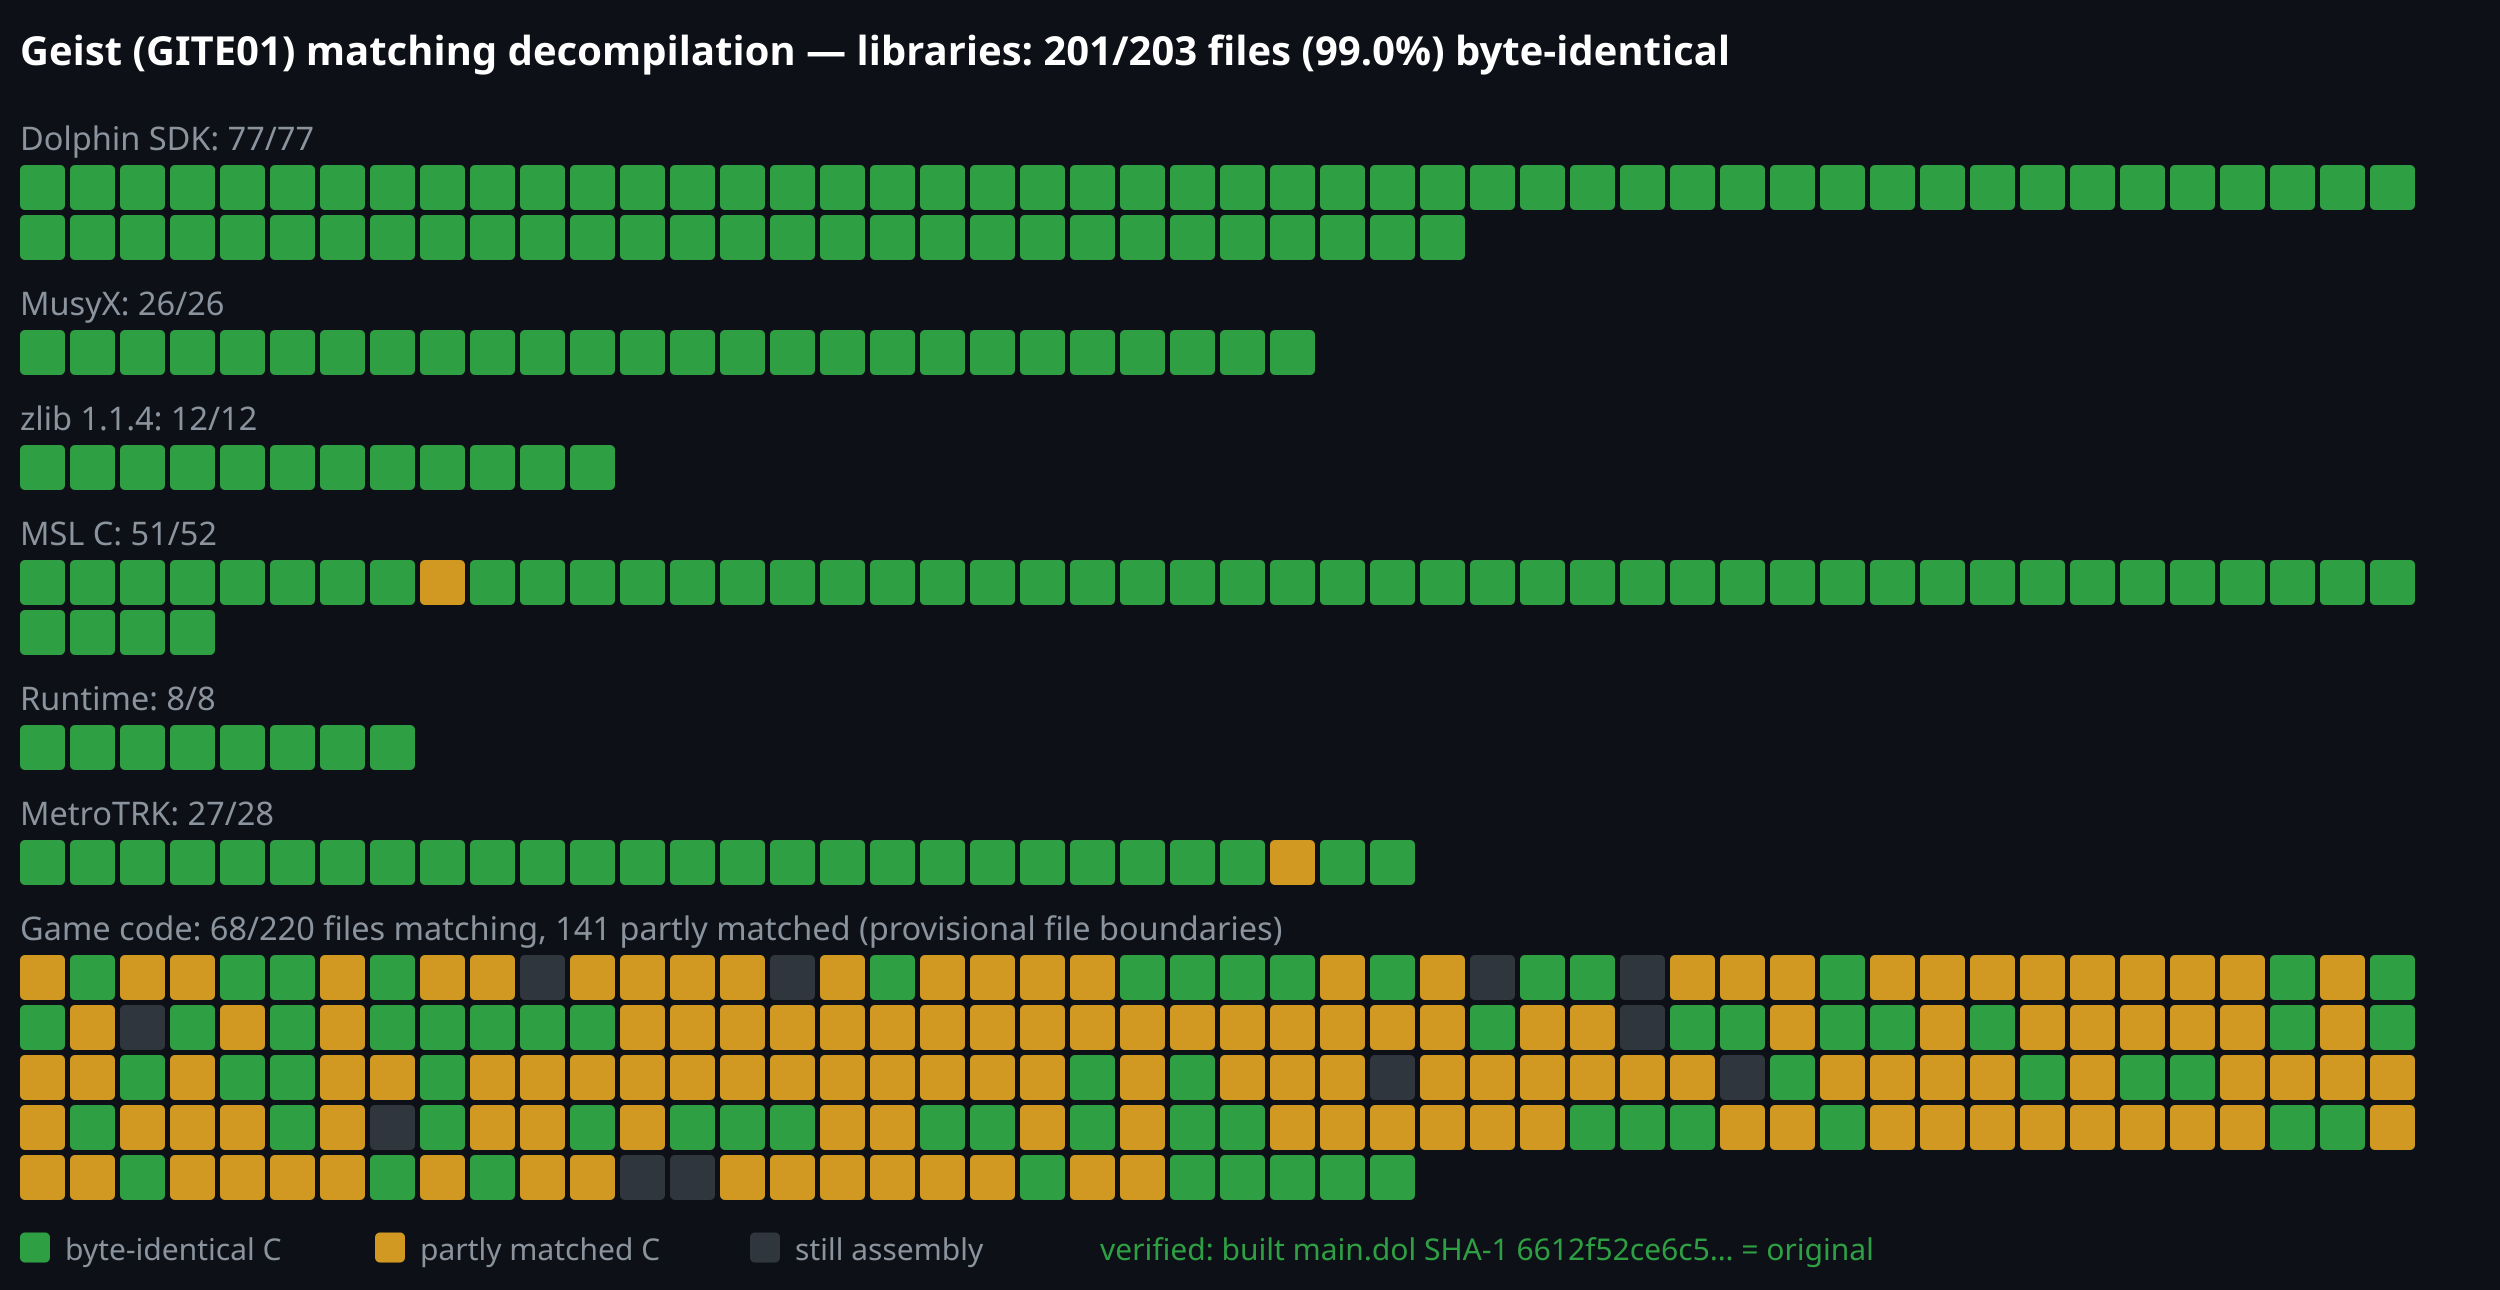
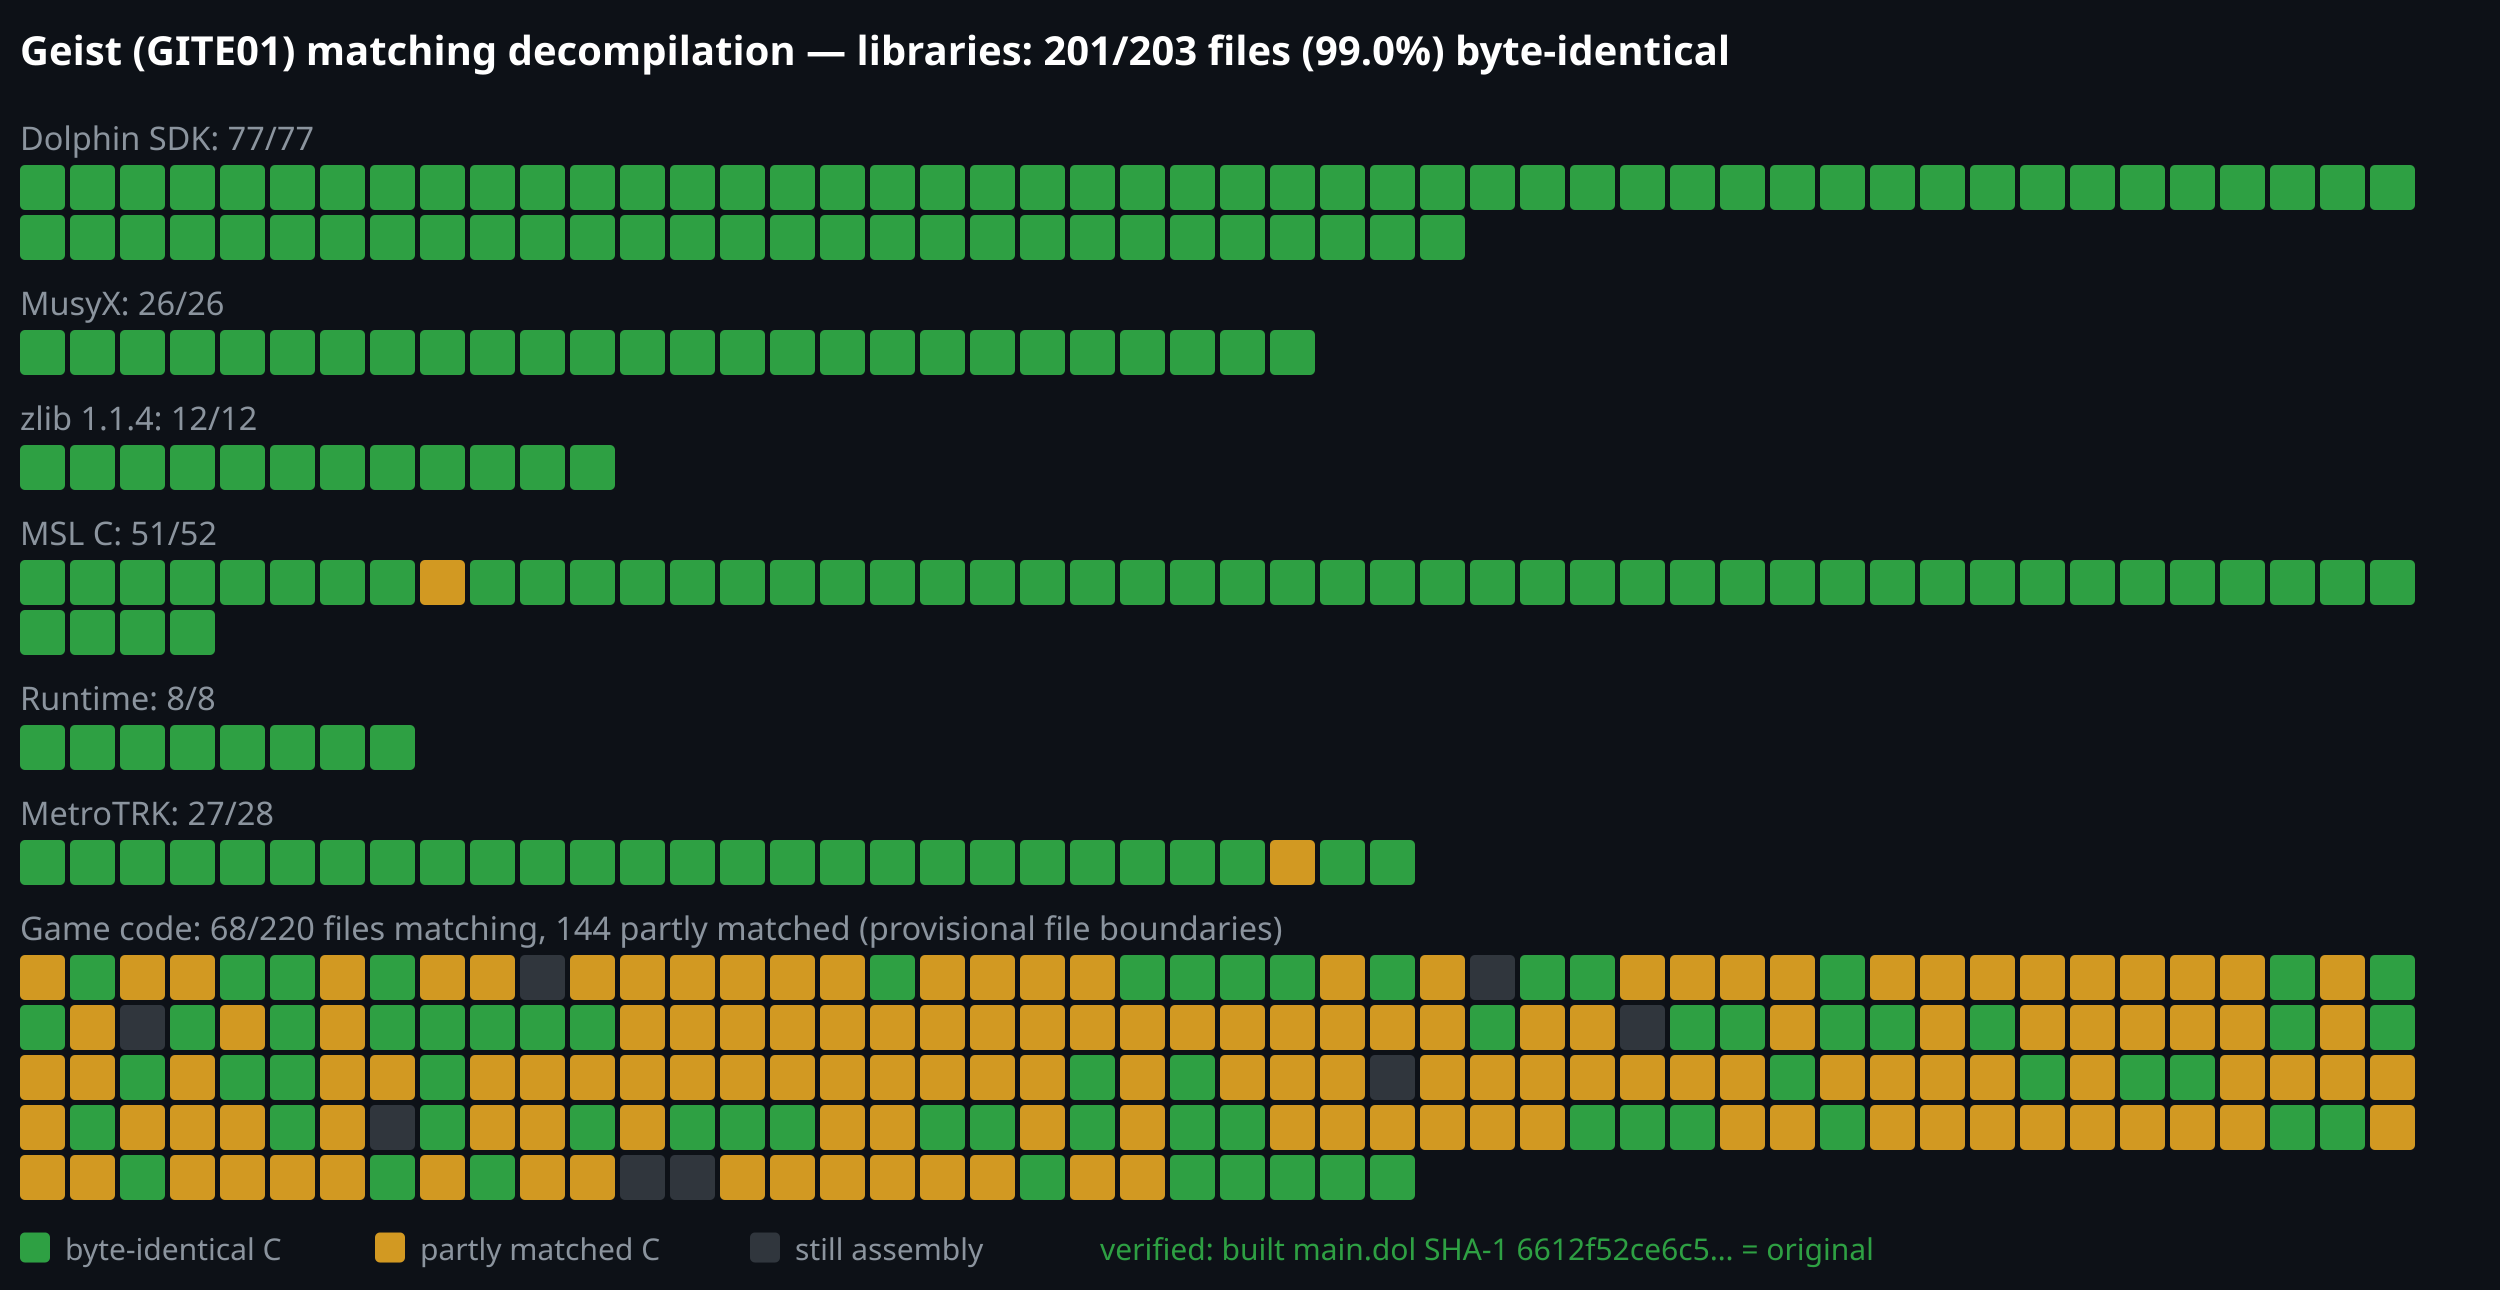
<svg xmlns="http://www.w3.org/2000/svg" viewBox="0 0 1000 516" width="1000" height="516">
  <rect width="1000" height="516" fill="#0d1117" />
  <text x="8" y="26" font-family="sans-serif" font-size="16" font-weight="bold" fill="#ffffff">Geist (GITE01) matching decompilation — libraries: 201/203 files (99.0%) byte-identical</text>
  <text x="8" y="60" font-family="sans-serif" font-size="13" font-weight="normal" fill="#8b949e">Dolphin SDK: 77/77</text>
  <rect x="8" y="66" width="18" height="18" rx="2" fill="#2ea043" />
  <rect x="28" y="66" width="18" height="18" rx="2" fill="#2ea043" />
  <rect x="48" y="66" width="18" height="18" rx="2" fill="#2ea043" />
  <rect x="68" y="66" width="18" height="18" rx="2" fill="#2ea043" />
  <rect x="88" y="66" width="18" height="18" rx="2" fill="#2ea043" />
  <rect x="108" y="66" width="18" height="18" rx="2" fill="#2ea043" />
  <rect x="128" y="66" width="18" height="18" rx="2" fill="#2ea043" />
  <rect x="148" y="66" width="18" height="18" rx="2" fill="#2ea043" />
  <rect x="168" y="66" width="18" height="18" rx="2" fill="#2ea043" />
  <rect x="188" y="66" width="18" height="18" rx="2" fill="#2ea043" />
  <rect x="208" y="66" width="18" height="18" rx="2" fill="#2ea043" />
  <rect x="228" y="66" width="18" height="18" rx="2" fill="#2ea043" />
  <rect x="248" y="66" width="18" height="18" rx="2" fill="#2ea043" />
  <rect x="268" y="66" width="18" height="18" rx="2" fill="#2ea043" />
  <rect x="288" y="66" width="18" height="18" rx="2" fill="#2ea043" />
  <rect x="308" y="66" width="18" height="18" rx="2" fill="#2ea043" />
  <rect x="328" y="66" width="18" height="18" rx="2" fill="#2ea043" />
  <rect x="348" y="66" width="18" height="18" rx="2" fill="#2ea043" />
  <rect x="368" y="66" width="18" height="18" rx="2" fill="#2ea043" />
  <rect x="388" y="66" width="18" height="18" rx="2" fill="#2ea043" />
  <rect x="408" y="66" width="18" height="18" rx="2" fill="#2ea043" />
  <rect x="428" y="66" width="18" height="18" rx="2" fill="#2ea043" />
  <rect x="448" y="66" width="18" height="18" rx="2" fill="#2ea043" />
  <rect x="468" y="66" width="18" height="18" rx="2" fill="#2ea043" />
  <rect x="488" y="66" width="18" height="18" rx="2" fill="#2ea043" />
  <rect x="508" y="66" width="18" height="18" rx="2" fill="#2ea043" />
  <rect x="528" y="66" width="18" height="18" rx="2" fill="#2ea043" />
  <rect x="548" y="66" width="18" height="18" rx="2" fill="#2ea043" />
  <rect x="568" y="66" width="18" height="18" rx="2" fill="#2ea043" />
  <rect x="588" y="66" width="18" height="18" rx="2" fill="#2ea043" />
  <rect x="608" y="66" width="18" height="18" rx="2" fill="#2ea043" />
  <rect x="628" y="66" width="18" height="18" rx="2" fill="#2ea043" />
  <rect x="648" y="66" width="18" height="18" rx="2" fill="#2ea043" />
  <rect x="668" y="66" width="18" height="18" rx="2" fill="#2ea043" />
  <rect x="688" y="66" width="18" height="18" rx="2" fill="#2ea043" />
  <rect x="708" y="66" width="18" height="18" rx="2" fill="#2ea043" />
  <rect x="728" y="66" width="18" height="18" rx="2" fill="#2ea043" />
  <rect x="748" y="66" width="18" height="18" rx="2" fill="#2ea043" />
  <rect x="768" y="66" width="18" height="18" rx="2" fill="#2ea043" />
  <rect x="788" y="66" width="18" height="18" rx="2" fill="#2ea043" />
  <rect x="808" y="66" width="18" height="18" rx="2" fill="#2ea043" />
  <rect x="828" y="66" width="18" height="18" rx="2" fill="#2ea043" />
  <rect x="848" y="66" width="18" height="18" rx="2" fill="#2ea043" />
  <rect x="868" y="66" width="18" height="18" rx="2" fill="#2ea043" />
  <rect x="888" y="66" width="18" height="18" rx="2" fill="#2ea043" />
  <rect x="908" y="66" width="18" height="18" rx="2" fill="#2ea043" />
  <rect x="928" y="66" width="18" height="18" rx="2" fill="#2ea043" />
  <rect x="948" y="66" width="18" height="18" rx="2" fill="#2ea043" />
  <rect x="8" y="86" width="18" height="18" rx="2" fill="#2ea043" />
  <rect x="28" y="86" width="18" height="18" rx="2" fill="#2ea043" />
  <rect x="48" y="86" width="18" height="18" rx="2" fill="#2ea043" />
  <rect x="68" y="86" width="18" height="18" rx="2" fill="#2ea043" />
  <rect x="88" y="86" width="18" height="18" rx="2" fill="#2ea043" />
  <rect x="108" y="86" width="18" height="18" rx="2" fill="#2ea043" />
  <rect x="128" y="86" width="18" height="18" rx="2" fill="#2ea043" />
  <rect x="148" y="86" width="18" height="18" rx="2" fill="#2ea043" />
  <rect x="168" y="86" width="18" height="18" rx="2" fill="#2ea043" />
  <rect x="188" y="86" width="18" height="18" rx="2" fill="#2ea043" />
  <rect x="208" y="86" width="18" height="18" rx="2" fill="#2ea043" />
  <rect x="228" y="86" width="18" height="18" rx="2" fill="#2ea043" />
  <rect x="248" y="86" width="18" height="18" rx="2" fill="#2ea043" />
  <rect x="268" y="86" width="18" height="18" rx="2" fill="#2ea043" />
  <rect x="288" y="86" width="18" height="18" rx="2" fill="#2ea043" />
  <rect x="308" y="86" width="18" height="18" rx="2" fill="#2ea043" />
  <rect x="328" y="86" width="18" height="18" rx="2" fill="#2ea043" />
  <rect x="348" y="86" width="18" height="18" rx="2" fill="#2ea043" />
  <rect x="368" y="86" width="18" height="18" rx="2" fill="#2ea043" />
  <rect x="388" y="86" width="18" height="18" rx="2" fill="#2ea043" />
  <rect x="408" y="86" width="18" height="18" rx="2" fill="#2ea043" />
  <rect x="428" y="86" width="18" height="18" rx="2" fill="#2ea043" />
  <rect x="448" y="86" width="18" height="18" rx="2" fill="#2ea043" />
  <rect x="468" y="86" width="18" height="18" rx="2" fill="#2ea043" />
  <rect x="488" y="86" width="18" height="18" rx="2" fill="#2ea043" />
  <rect x="508" y="86" width="18" height="18" rx="2" fill="#2ea043" />
  <rect x="528" y="86" width="18" height="18" rx="2" fill="#2ea043" />
  <rect x="548" y="86" width="18" height="18" rx="2" fill="#2ea043" />
  <rect x="568" y="86" width="18" height="18" rx="2" fill="#2ea043" />
  <text x="8" y="126" font-family="sans-serif" font-size="13" font-weight="normal" fill="#8b949e">MusyX: 26/26</text>
  <rect x="8" y="132" width="18" height="18" rx="2" fill="#2ea043" />
  <rect x="28" y="132" width="18" height="18" rx="2" fill="#2ea043" />
  <rect x="48" y="132" width="18" height="18" rx="2" fill="#2ea043" />
  <rect x="68" y="132" width="18" height="18" rx="2" fill="#2ea043" />
  <rect x="88" y="132" width="18" height="18" rx="2" fill="#2ea043" />
  <rect x="108" y="132" width="18" height="18" rx="2" fill="#2ea043" />
  <rect x="128" y="132" width="18" height="18" rx="2" fill="#2ea043" />
  <rect x="148" y="132" width="18" height="18" rx="2" fill="#2ea043" />
  <rect x="168" y="132" width="18" height="18" rx="2" fill="#2ea043" />
  <rect x="188" y="132" width="18" height="18" rx="2" fill="#2ea043" />
  <rect x="208" y="132" width="18" height="18" rx="2" fill="#2ea043" />
  <rect x="228" y="132" width="18" height="18" rx="2" fill="#2ea043" />
  <rect x="248" y="132" width="18" height="18" rx="2" fill="#2ea043" />
  <rect x="268" y="132" width="18" height="18" rx="2" fill="#2ea043" />
  <rect x="288" y="132" width="18" height="18" rx="2" fill="#2ea043" />
  <rect x="308" y="132" width="18" height="18" rx="2" fill="#2ea043" />
  <rect x="328" y="132" width="18" height="18" rx="2" fill="#2ea043" />
  <rect x="348" y="132" width="18" height="18" rx="2" fill="#2ea043" />
  <rect x="368" y="132" width="18" height="18" rx="2" fill="#2ea043" />
  <rect x="388" y="132" width="18" height="18" rx="2" fill="#2ea043" />
  <rect x="408" y="132" width="18" height="18" rx="2" fill="#2ea043" />
  <rect x="428" y="132" width="18" height="18" rx="2" fill="#2ea043" />
  <rect x="448" y="132" width="18" height="18" rx="2" fill="#2ea043" />
  <rect x="468" y="132" width="18" height="18" rx="2" fill="#2ea043" />
  <rect x="488" y="132" width="18" height="18" rx="2" fill="#2ea043" />
  <rect x="508" y="132" width="18" height="18" rx="2" fill="#2ea043" />
  <text x="8" y="172" font-family="sans-serif" font-size="13" font-weight="normal" fill="#8b949e">zlib 1.1.4: 12/12</text>
  <rect x="8" y="178" width="18" height="18" rx="2" fill="#2ea043" />
  <rect x="28" y="178" width="18" height="18" rx="2" fill="#2ea043" />
  <rect x="48" y="178" width="18" height="18" rx="2" fill="#2ea043" />
  <rect x="68" y="178" width="18" height="18" rx="2" fill="#2ea043" />
  <rect x="88" y="178" width="18" height="18" rx="2" fill="#2ea043" />
  <rect x="108" y="178" width="18" height="18" rx="2" fill="#2ea043" />
  <rect x="128" y="178" width="18" height="18" rx="2" fill="#2ea043" />
  <rect x="148" y="178" width="18" height="18" rx="2" fill="#2ea043" />
  <rect x="168" y="178" width="18" height="18" rx="2" fill="#2ea043" />
  <rect x="188" y="178" width="18" height="18" rx="2" fill="#2ea043" />
  <rect x="208" y="178" width="18" height="18" rx="2" fill="#2ea043" />
  <rect x="228" y="178" width="18" height="18" rx="2" fill="#2ea043" />
  <text x="8" y="218" font-family="sans-serif" font-size="13" font-weight="normal" fill="#8b949e">MSL C: 51/52</text>
  <rect x="8" y="224" width="18" height="18" rx="2" fill="#2ea043" />
  <rect x="28" y="224" width="18" height="18" rx="2" fill="#2ea043" />
  <rect x="48" y="224" width="18" height="18" rx="2" fill="#2ea043" />
  <rect x="68" y="224" width="18" height="18" rx="2" fill="#2ea043" />
  <rect x="88" y="224" width="18" height="18" rx="2" fill="#2ea043" />
  <rect x="108" y="224" width="18" height="18" rx="2" fill="#2ea043" />
  <rect x="128" y="224" width="18" height="18" rx="2" fill="#2ea043" />
  <rect x="148" y="224" width="18" height="18" rx="2" fill="#2ea043" />
  <rect x="168" y="224" width="18" height="18" rx="2" fill="#d29922" />
  <rect x="188" y="224" width="18" height="18" rx="2" fill="#2ea043" />
  <rect x="208" y="224" width="18" height="18" rx="2" fill="#2ea043" />
  <rect x="228" y="224" width="18" height="18" rx="2" fill="#2ea043" />
  <rect x="248" y="224" width="18" height="18" rx="2" fill="#2ea043" />
  <rect x="268" y="224" width="18" height="18" rx="2" fill="#2ea043" />
  <rect x="288" y="224" width="18" height="18" rx="2" fill="#2ea043" />
  <rect x="308" y="224" width="18" height="18" rx="2" fill="#2ea043" />
  <rect x="328" y="224" width="18" height="18" rx="2" fill="#2ea043" />
  <rect x="348" y="224" width="18" height="18" rx="2" fill="#2ea043" />
  <rect x="368" y="224" width="18" height="18" rx="2" fill="#2ea043" />
  <rect x="388" y="224" width="18" height="18" rx="2" fill="#2ea043" />
  <rect x="408" y="224" width="18" height="18" rx="2" fill="#2ea043" />
  <rect x="428" y="224" width="18" height="18" rx="2" fill="#2ea043" />
  <rect x="448" y="224" width="18" height="18" rx="2" fill="#2ea043" />
  <rect x="468" y="224" width="18" height="18" rx="2" fill="#2ea043" />
  <rect x="488" y="224" width="18" height="18" rx="2" fill="#2ea043" />
  <rect x="508" y="224" width="18" height="18" rx="2" fill="#2ea043" />
  <rect x="528" y="224" width="18" height="18" rx="2" fill="#2ea043" />
  <rect x="548" y="224" width="18" height="18" rx="2" fill="#2ea043" />
  <rect x="568" y="224" width="18" height="18" rx="2" fill="#2ea043" />
  <rect x="588" y="224" width="18" height="18" rx="2" fill="#2ea043" />
  <rect x="608" y="224" width="18" height="18" rx="2" fill="#2ea043" />
  <rect x="628" y="224" width="18" height="18" rx="2" fill="#2ea043" />
  <rect x="648" y="224" width="18" height="18" rx="2" fill="#2ea043" />
  <rect x="668" y="224" width="18" height="18" rx="2" fill="#2ea043" />
  <rect x="688" y="224" width="18" height="18" rx="2" fill="#2ea043" />
  <rect x="708" y="224" width="18" height="18" rx="2" fill="#2ea043" />
  <rect x="728" y="224" width="18" height="18" rx="2" fill="#2ea043" />
  <rect x="748" y="224" width="18" height="18" rx="2" fill="#2ea043" />
  <rect x="768" y="224" width="18" height="18" rx="2" fill="#2ea043" />
  <rect x="788" y="224" width="18" height="18" rx="2" fill="#2ea043" />
  <rect x="808" y="224" width="18" height="18" rx="2" fill="#2ea043" />
  <rect x="828" y="224" width="18" height="18" rx="2" fill="#2ea043" />
  <rect x="848" y="224" width="18" height="18" rx="2" fill="#2ea043" />
  <rect x="868" y="224" width="18" height="18" rx="2" fill="#2ea043" />
  <rect x="888" y="224" width="18" height="18" rx="2" fill="#2ea043" />
  <rect x="908" y="224" width="18" height="18" rx="2" fill="#2ea043" />
  <rect x="928" y="224" width="18" height="18" rx="2" fill="#2ea043" />
  <rect x="948" y="224" width="18" height="18" rx="2" fill="#2ea043" />
  <rect x="8" y="244" width="18" height="18" rx="2" fill="#2ea043" />
  <rect x="28" y="244" width="18" height="18" rx="2" fill="#2ea043" />
  <rect x="48" y="244" width="18" height="18" rx="2" fill="#2ea043" />
  <rect x="68" y="244" width="18" height="18" rx="2" fill="#2ea043" />
  <text x="8" y="284" font-family="sans-serif" font-size="13" font-weight="normal" fill="#8b949e">Runtime: 8/8</text>
  <rect x="8" y="290" width="18" height="18" rx="2" fill="#2ea043" />
  <rect x="28" y="290" width="18" height="18" rx="2" fill="#2ea043" />
  <rect x="48" y="290" width="18" height="18" rx="2" fill="#2ea043" />
  <rect x="68" y="290" width="18" height="18" rx="2" fill="#2ea043" />
  <rect x="88" y="290" width="18" height="18" rx="2" fill="#2ea043" />
  <rect x="108" y="290" width="18" height="18" rx="2" fill="#2ea043" />
  <rect x="128" y="290" width="18" height="18" rx="2" fill="#2ea043" />
  <rect x="148" y="290" width="18" height="18" rx="2" fill="#2ea043" />
  <text x="8" y="330" font-family="sans-serif" font-size="13" font-weight="normal" fill="#8b949e">MetroTRK: 27/28</text>
  <rect x="8" y="336" width="18" height="18" rx="2" fill="#2ea043" />
  <rect x="28" y="336" width="18" height="18" rx="2" fill="#2ea043" />
  <rect x="48" y="336" width="18" height="18" rx="2" fill="#2ea043" />
  <rect x="68" y="336" width="18" height="18" rx="2" fill="#2ea043" />
  <rect x="88" y="336" width="18" height="18" rx="2" fill="#2ea043" />
  <rect x="108" y="336" width="18" height="18" rx="2" fill="#2ea043" />
  <rect x="128" y="336" width="18" height="18" rx="2" fill="#2ea043" />
  <rect x="148" y="336" width="18" height="18" rx="2" fill="#2ea043" />
  <rect x="168" y="336" width="18" height="18" rx="2" fill="#2ea043" />
  <rect x="188" y="336" width="18" height="18" rx="2" fill="#2ea043" />
  <rect x="208" y="336" width="18" height="18" rx="2" fill="#2ea043" />
  <rect x="228" y="336" width="18" height="18" rx="2" fill="#2ea043" />
  <rect x="248" y="336" width="18" height="18" rx="2" fill="#2ea043" />
  <rect x="268" y="336" width="18" height="18" rx="2" fill="#2ea043" />
  <rect x="288" y="336" width="18" height="18" rx="2" fill="#2ea043" />
  <rect x="308" y="336" width="18" height="18" rx="2" fill="#2ea043" />
  <rect x="328" y="336" width="18" height="18" rx="2" fill="#2ea043" />
  <rect x="348" y="336" width="18" height="18" rx="2" fill="#2ea043" />
  <rect x="368" y="336" width="18" height="18" rx="2" fill="#2ea043" />
  <rect x="388" y="336" width="18" height="18" rx="2" fill="#2ea043" />
  <rect x="408" y="336" width="18" height="18" rx="2" fill="#2ea043" />
  <rect x="428" y="336" width="18" height="18" rx="2" fill="#2ea043" />
  <rect x="448" y="336" width="18" height="18" rx="2" fill="#2ea043" />
  <rect x="468" y="336" width="18" height="18" rx="2" fill="#2ea043" />
  <rect x="488" y="336" width="18" height="18" rx="2" fill="#2ea043" />
  <rect x="508" y="336" width="18" height="18" rx="2" fill="#d29922" />
  <rect x="528" y="336" width="18" height="18" rx="2" fill="#2ea043" />
  <rect x="548" y="336" width="18" height="18" rx="2" fill="#2ea043" />
-   <text x="8" y="376" font-family="sans-serif" font-size="13" font-weight="normal" fill="#8b949e">Game code: 68/220 files matching, 141 partly matched (provisional file boundaries)</text>
+   <text x="8" y="376" font-family="sans-serif" font-size="13" font-weight="normal" fill="#8b949e">Game code: 68/220 files matching, 144 partly matched (provisional file boundaries)</text>
  <rect x="8" y="382" width="18" height="18" rx="2" fill="#d29922" />
  <rect x="28" y="382" width="18" height="18" rx="2" fill="#2ea043" />
  <rect x="48" y="382" width="18" height="18" rx="2" fill="#d29922" />
  <rect x="68" y="382" width="18" height="18" rx="2" fill="#d29922" />
  <rect x="88" y="382" width="18" height="18" rx="2" fill="#2ea043" />
  <rect x="108" y="382" width="18" height="18" rx="2" fill="#2ea043" />
  <rect x="128" y="382" width="18" height="18" rx="2" fill="#d29922" />
  <rect x="148" y="382" width="18" height="18" rx="2" fill="#2ea043" />
  <rect x="168" y="382" width="18" height="18" rx="2" fill="#d29922" />
  <rect x="188" y="382" width="18" height="18" rx="2" fill="#d29922" />
  <rect x="208" y="382" width="18" height="18" rx="2" fill="#30363d" />
  <rect x="228" y="382" width="18" height="18" rx="2" fill="#d29922" />
  <rect x="248" y="382" width="18" height="18" rx="2" fill="#d29922" />
  <rect x="268" y="382" width="18" height="18" rx="2" fill="#d29922" />
  <rect x="288" y="382" width="18" height="18" rx="2" fill="#d29922" />
-   <rect x="308" y="382" width="18" height="18" rx="2" fill="#30363d" />
+   <rect x="308" y="382" width="18" height="18" rx="2" fill="#d29922" />
  <rect x="328" y="382" width="18" height="18" rx="2" fill="#d29922" />
  <rect x="348" y="382" width="18" height="18" rx="2" fill="#2ea043" />
  <rect x="368" y="382" width="18" height="18" rx="2" fill="#d29922" />
  <rect x="388" y="382" width="18" height="18" rx="2" fill="#d29922" />
  <rect x="408" y="382" width="18" height="18" rx="2" fill="#d29922" />
  <rect x="428" y="382" width="18" height="18" rx="2" fill="#d29922" />
  <rect x="448" y="382" width="18" height="18" rx="2" fill="#2ea043" />
  <rect x="468" y="382" width="18" height="18" rx="2" fill="#2ea043" />
  <rect x="488" y="382" width="18" height="18" rx="2" fill="#2ea043" />
  <rect x="508" y="382" width="18" height="18" rx="2" fill="#2ea043" />
  <rect x="528" y="382" width="18" height="18" rx="2" fill="#d29922" />
  <rect x="548" y="382" width="18" height="18" rx="2" fill="#2ea043" />
  <rect x="568" y="382" width="18" height="18" rx="2" fill="#d29922" />
  <rect x="588" y="382" width="18" height="18" rx="2" fill="#30363d" />
  <rect x="608" y="382" width="18" height="18" rx="2" fill="#2ea043" />
  <rect x="628" y="382" width="18" height="18" rx="2" fill="#2ea043" />
-   <rect x="648" y="382" width="18" height="18" rx="2" fill="#30363d" />
+   <rect x="648" y="382" width="18" height="18" rx="2" fill="#d29922" />
  <rect x="668" y="382" width="18" height="18" rx="2" fill="#d29922" />
  <rect x="688" y="382" width="18" height="18" rx="2" fill="#d29922" />
  <rect x="708" y="382" width="18" height="18" rx="2" fill="#d29922" />
  <rect x="728" y="382" width="18" height="18" rx="2" fill="#2ea043" />
  <rect x="748" y="382" width="18" height="18" rx="2" fill="#d29922" />
  <rect x="768" y="382" width="18" height="18" rx="2" fill="#d29922" />
  <rect x="788" y="382" width="18" height="18" rx="2" fill="#d29922" />
  <rect x="808" y="382" width="18" height="18" rx="2" fill="#d29922" />
  <rect x="828" y="382" width="18" height="18" rx="2" fill="#d29922" />
  <rect x="848" y="382" width="18" height="18" rx="2" fill="#d29922" />
  <rect x="868" y="382" width="18" height="18" rx="2" fill="#d29922" />
  <rect x="888" y="382" width="18" height="18" rx="2" fill="#d29922" />
  <rect x="908" y="382" width="18" height="18" rx="2" fill="#2ea043" />
  <rect x="928" y="382" width="18" height="18" rx="2" fill="#d29922" />
  <rect x="948" y="382" width="18" height="18" rx="2" fill="#2ea043" />
  <rect x="8" y="402" width="18" height="18" rx="2" fill="#2ea043" />
  <rect x="28" y="402" width="18" height="18" rx="2" fill="#d29922" />
  <rect x="48" y="402" width="18" height="18" rx="2" fill="#30363d" />
  <rect x="68" y="402" width="18" height="18" rx="2" fill="#2ea043" />
  <rect x="88" y="402" width="18" height="18" rx="2" fill="#d29922" />
  <rect x="108" y="402" width="18" height="18" rx="2" fill="#2ea043" />
  <rect x="128" y="402" width="18" height="18" rx="2" fill="#d29922" />
  <rect x="148" y="402" width="18" height="18" rx="2" fill="#2ea043" />
  <rect x="168" y="402" width="18" height="18" rx="2" fill="#2ea043" />
  <rect x="188" y="402" width="18" height="18" rx="2" fill="#2ea043" />
  <rect x="208" y="402" width="18" height="18" rx="2" fill="#2ea043" />
  <rect x="228" y="402" width="18" height="18" rx="2" fill="#2ea043" />
  <rect x="248" y="402" width="18" height="18" rx="2" fill="#d29922" />
  <rect x="268" y="402" width="18" height="18" rx="2" fill="#d29922" />
  <rect x="288" y="402" width="18" height="18" rx="2" fill="#d29922" />
  <rect x="308" y="402" width="18" height="18" rx="2" fill="#d29922" />
  <rect x="328" y="402" width="18" height="18" rx="2" fill="#d29922" />
  <rect x="348" y="402" width="18" height="18" rx="2" fill="#d29922" />
  <rect x="368" y="402" width="18" height="18" rx="2" fill="#d29922" />
  <rect x="388" y="402" width="18" height="18" rx="2" fill="#d29922" />
  <rect x="408" y="402" width="18" height="18" rx="2" fill="#d29922" />
  <rect x="428" y="402" width="18" height="18" rx="2" fill="#d29922" />
  <rect x="448" y="402" width="18" height="18" rx="2" fill="#d29922" />
  <rect x="468" y="402" width="18" height="18" rx="2" fill="#d29922" />
  <rect x="488" y="402" width="18" height="18" rx="2" fill="#d29922" />
  <rect x="508" y="402" width="18" height="18" rx="2" fill="#d29922" />
  <rect x="528" y="402" width="18" height="18" rx="2" fill="#d29922" />
  <rect x="548" y="402" width="18" height="18" rx="2" fill="#d29922" />
  <rect x="568" y="402" width="18" height="18" rx="2" fill="#d29922" />
  <rect x="588" y="402" width="18" height="18" rx="2" fill="#2ea043" />
  <rect x="608" y="402" width="18" height="18" rx="2" fill="#d29922" />
  <rect x="628" y="402" width="18" height="18" rx="2" fill="#d29922" />
  <rect x="648" y="402" width="18" height="18" rx="2" fill="#30363d" />
  <rect x="668" y="402" width="18" height="18" rx="2" fill="#2ea043" />
  <rect x="688" y="402" width="18" height="18" rx="2" fill="#2ea043" />
  <rect x="708" y="402" width="18" height="18" rx="2" fill="#d29922" />
  <rect x="728" y="402" width="18" height="18" rx="2" fill="#2ea043" />
  <rect x="748" y="402" width="18" height="18" rx="2" fill="#2ea043" />
  <rect x="768" y="402" width="18" height="18" rx="2" fill="#d29922" />
  <rect x="788" y="402" width="18" height="18" rx="2" fill="#2ea043" />
  <rect x="808" y="402" width="18" height="18" rx="2" fill="#d29922" />
  <rect x="828" y="402" width="18" height="18" rx="2" fill="#d29922" />
  <rect x="848" y="402" width="18" height="18" rx="2" fill="#d29922" />
  <rect x="868" y="402" width="18" height="18" rx="2" fill="#d29922" />
  <rect x="888" y="402" width="18" height="18" rx="2" fill="#d29922" />
  <rect x="908" y="402" width="18" height="18" rx="2" fill="#2ea043" />
  <rect x="928" y="402" width="18" height="18" rx="2" fill="#d29922" />
  <rect x="948" y="402" width="18" height="18" rx="2" fill="#2ea043" />
  <rect x="8" y="422" width="18" height="18" rx="2" fill="#d29922" />
  <rect x="28" y="422" width="18" height="18" rx="2" fill="#d29922" />
  <rect x="48" y="422" width="18" height="18" rx="2" fill="#2ea043" />
  <rect x="68" y="422" width="18" height="18" rx="2" fill="#d29922" />
  <rect x="88" y="422" width="18" height="18" rx="2" fill="#2ea043" />
  <rect x="108" y="422" width="18" height="18" rx="2" fill="#2ea043" />
  <rect x="128" y="422" width="18" height="18" rx="2" fill="#d29922" />
  <rect x="148" y="422" width="18" height="18" rx="2" fill="#d29922" />
  <rect x="168" y="422" width="18" height="18" rx="2" fill="#2ea043" />
  <rect x="188" y="422" width="18" height="18" rx="2" fill="#d29922" />
  <rect x="208" y="422" width="18" height="18" rx="2" fill="#d29922" />
  <rect x="228" y="422" width="18" height="18" rx="2" fill="#d29922" />
  <rect x="248" y="422" width="18" height="18" rx="2" fill="#d29922" />
  <rect x="268" y="422" width="18" height="18" rx="2" fill="#d29922" />
  <rect x="288" y="422" width="18" height="18" rx="2" fill="#d29922" />
  <rect x="308" y="422" width="18" height="18" rx="2" fill="#d29922" />
  <rect x="328" y="422" width="18" height="18" rx="2" fill="#d29922" />
  <rect x="348" y="422" width="18" height="18" rx="2" fill="#d29922" />
  <rect x="368" y="422" width="18" height="18" rx="2" fill="#d29922" />
  <rect x="388" y="422" width="18" height="18" rx="2" fill="#d29922" />
  <rect x="408" y="422" width="18" height="18" rx="2" fill="#d29922" />
  <rect x="428" y="422" width="18" height="18" rx="2" fill="#2ea043" />
  <rect x="448" y="422" width="18" height="18" rx="2" fill="#d29922" />
  <rect x="468" y="422" width="18" height="18" rx="2" fill="#2ea043" />
  <rect x="488" y="422" width="18" height="18" rx="2" fill="#d29922" />
  <rect x="508" y="422" width="18" height="18" rx="2" fill="#d29922" />
  <rect x="528" y="422" width="18" height="18" rx="2" fill="#d29922" />
  <rect x="548" y="422" width="18" height="18" rx="2" fill="#30363d" />
  <rect x="568" y="422" width="18" height="18" rx="2" fill="#d29922" />
  <rect x="588" y="422" width="18" height="18" rx="2" fill="#d29922" />
  <rect x="608" y="422" width="18" height="18" rx="2" fill="#d29922" />
  <rect x="628" y="422" width="18" height="18" rx="2" fill="#d29922" />
  <rect x="648" y="422" width="18" height="18" rx="2" fill="#d29922" />
  <rect x="668" y="422" width="18" height="18" rx="2" fill="#d29922" />
-   <rect x="688" y="422" width="18" height="18" rx="2" fill="#30363d" />
+   <rect x="688" y="422" width="18" height="18" rx="2" fill="#d29922" />
  <rect x="708" y="422" width="18" height="18" rx="2" fill="#2ea043" />
  <rect x="728" y="422" width="18" height="18" rx="2" fill="#d29922" />
  <rect x="748" y="422" width="18" height="18" rx="2" fill="#d29922" />
  <rect x="768" y="422" width="18" height="18" rx="2" fill="#d29922" />
  <rect x="788" y="422" width="18" height="18" rx="2" fill="#d29922" />
  <rect x="808" y="422" width="18" height="18" rx="2" fill="#2ea043" />
  <rect x="828" y="422" width="18" height="18" rx="2" fill="#d29922" />
  <rect x="848" y="422" width="18" height="18" rx="2" fill="#2ea043" />
  <rect x="868" y="422" width="18" height="18" rx="2" fill="#2ea043" />
  <rect x="888" y="422" width="18" height="18" rx="2" fill="#d29922" />
  <rect x="908" y="422" width="18" height="18" rx="2" fill="#d29922" />
  <rect x="928" y="422" width="18" height="18" rx="2" fill="#d29922" />
  <rect x="948" y="422" width="18" height="18" rx="2" fill="#d29922" />
  <rect x="8" y="442" width="18" height="18" rx="2" fill="#d29922" />
  <rect x="28" y="442" width="18" height="18" rx="2" fill="#2ea043" />
  <rect x="48" y="442" width="18" height="18" rx="2" fill="#d29922" />
  <rect x="68" y="442" width="18" height="18" rx="2" fill="#d29922" />
  <rect x="88" y="442" width="18" height="18" rx="2" fill="#d29922" />
  <rect x="108" y="442" width="18" height="18" rx="2" fill="#2ea043" />
  <rect x="128" y="442" width="18" height="18" rx="2" fill="#d29922" />
  <rect x="148" y="442" width="18" height="18" rx="2" fill="#30363d" />
  <rect x="168" y="442" width="18" height="18" rx="2" fill="#2ea043" />
  <rect x="188" y="442" width="18" height="18" rx="2" fill="#d29922" />
  <rect x="208" y="442" width="18" height="18" rx="2" fill="#d29922" />
  <rect x="228" y="442" width="18" height="18" rx="2" fill="#2ea043" />
  <rect x="248" y="442" width="18" height="18" rx="2" fill="#d29922" />
  <rect x="268" y="442" width="18" height="18" rx="2" fill="#2ea043" />
  <rect x="288" y="442" width="18" height="18" rx="2" fill="#2ea043" />
  <rect x="308" y="442" width="18" height="18" rx="2" fill="#2ea043" />
  <rect x="328" y="442" width="18" height="18" rx="2" fill="#d29922" />
  <rect x="348" y="442" width="18" height="18" rx="2" fill="#d29922" />
  <rect x="368" y="442" width="18" height="18" rx="2" fill="#2ea043" />
  <rect x="388" y="442" width="18" height="18" rx="2" fill="#2ea043" />
  <rect x="408" y="442" width="18" height="18" rx="2" fill="#d29922" />
  <rect x="428" y="442" width="18" height="18" rx="2" fill="#2ea043" />
  <rect x="448" y="442" width="18" height="18" rx="2" fill="#d29922" />
  <rect x="468" y="442" width="18" height="18" rx="2" fill="#2ea043" />
  <rect x="488" y="442" width="18" height="18" rx="2" fill="#2ea043" />
  <rect x="508" y="442" width="18" height="18" rx="2" fill="#d29922" />
  <rect x="528" y="442" width="18" height="18" rx="2" fill="#d29922" />
  <rect x="548" y="442" width="18" height="18" rx="2" fill="#d29922" />
  <rect x="568" y="442" width="18" height="18" rx="2" fill="#d29922" />
  <rect x="588" y="442" width="18" height="18" rx="2" fill="#d29922" />
  <rect x="608" y="442" width="18" height="18" rx="2" fill="#d29922" />
  <rect x="628" y="442" width="18" height="18" rx="2" fill="#2ea043" />
  <rect x="648" y="442" width="18" height="18" rx="2" fill="#2ea043" />
  <rect x="668" y="442" width="18" height="18" rx="2" fill="#2ea043" />
  <rect x="688" y="442" width="18" height="18" rx="2" fill="#d29922" />
  <rect x="708" y="442" width="18" height="18" rx="2" fill="#d29922" />
  <rect x="728" y="442" width="18" height="18" rx="2" fill="#2ea043" />
  <rect x="748" y="442" width="18" height="18" rx="2" fill="#d29922" />
  <rect x="768" y="442" width="18" height="18" rx="2" fill="#d29922" />
  <rect x="788" y="442" width="18" height="18" rx="2" fill="#d29922" />
  <rect x="808" y="442" width="18" height="18" rx="2" fill="#d29922" />
  <rect x="828" y="442" width="18" height="18" rx="2" fill="#d29922" />
  <rect x="848" y="442" width="18" height="18" rx="2" fill="#d29922" />
  <rect x="868" y="442" width="18" height="18" rx="2" fill="#d29922" />
  <rect x="888" y="442" width="18" height="18" rx="2" fill="#d29922" />
  <rect x="908" y="442" width="18" height="18" rx="2" fill="#2ea043" />
  <rect x="928" y="442" width="18" height="18" rx="2" fill="#2ea043" />
  <rect x="948" y="442" width="18" height="18" rx="2" fill="#d29922" />
  <rect x="8" y="462" width="18" height="18" rx="2" fill="#d29922" />
  <rect x="28" y="462" width="18" height="18" rx="2" fill="#d29922" />
  <rect x="48" y="462" width="18" height="18" rx="2" fill="#2ea043" />
  <rect x="68" y="462" width="18" height="18" rx="2" fill="#d29922" />
  <rect x="88" y="462" width="18" height="18" rx="2" fill="#d29922" />
  <rect x="108" y="462" width="18" height="18" rx="2" fill="#d29922" />
  <rect x="128" y="462" width="18" height="18" rx="2" fill="#d29922" />
  <rect x="148" y="462" width="18" height="18" rx="2" fill="#2ea043" />
  <rect x="168" y="462" width="18" height="18" rx="2" fill="#d29922" />
  <rect x="188" y="462" width="18" height="18" rx="2" fill="#2ea043" />
  <rect x="208" y="462" width="18" height="18" rx="2" fill="#d29922" />
  <rect x="228" y="462" width="18" height="18" rx="2" fill="#d29922" />
  <rect x="248" y="462" width="18" height="18" rx="2" fill="#30363d" />
  <rect x="268" y="462" width="18" height="18" rx="2" fill="#30363d" />
  <rect x="288" y="462" width="18" height="18" rx="2" fill="#d29922" />
  <rect x="308" y="462" width="18" height="18" rx="2" fill="#d29922" />
  <rect x="328" y="462" width="18" height="18" rx="2" fill="#d29922" />
  <rect x="348" y="462" width="18" height="18" rx="2" fill="#d29922" />
  <rect x="368" y="462" width="18" height="18" rx="2" fill="#d29922" />
  <rect x="388" y="462" width="18" height="18" rx="2" fill="#d29922" />
  <rect x="408" y="462" width="18" height="18" rx="2" fill="#2ea043" />
  <rect x="428" y="462" width="18" height="18" rx="2" fill="#d29922" />
  <rect x="448" y="462" width="18" height="18" rx="2" fill="#d29922" />
  <rect x="468" y="462" width="18" height="18" rx="2" fill="#2ea043" />
  <rect x="488" y="462" width="18" height="18" rx="2" fill="#2ea043" />
  <rect x="508" y="462" width="18" height="18" rx="2" fill="#2ea043" />
  <rect x="528" y="462" width="18" height="18" rx="2" fill="#2ea043" />
  <rect x="548" y="462" width="18" height="18" rx="2" fill="#2ea043" />
  <rect x="8" y="493" width="12" height="12" rx="2" fill="#2ea043" />
  <text x="26" y="504" font-family="sans-serif" font-size="12" font-weight="normal" fill="#8b949e">byte-identical C</text>
  <rect x="150" y="493" width="12" height="12" rx="2" fill="#d29922" />
  <text x="168" y="504" font-family="sans-serif" font-size="12" font-weight="normal" fill="#8b949e">partly matched C</text>
  <rect x="300" y="493" width="12" height="12" rx="2" fill="#30363d" />
  <text x="318" y="504" font-family="sans-serif" font-size="12" font-weight="normal" fill="#8b949e">still assembly</text>
  <text x="440" y="504" font-family="sans-serif" font-size="12" font-weight="normal" fill="#2ea043">verified: built main.dol SHA-1 6612f52ce6c5… = original</text>
</svg>
